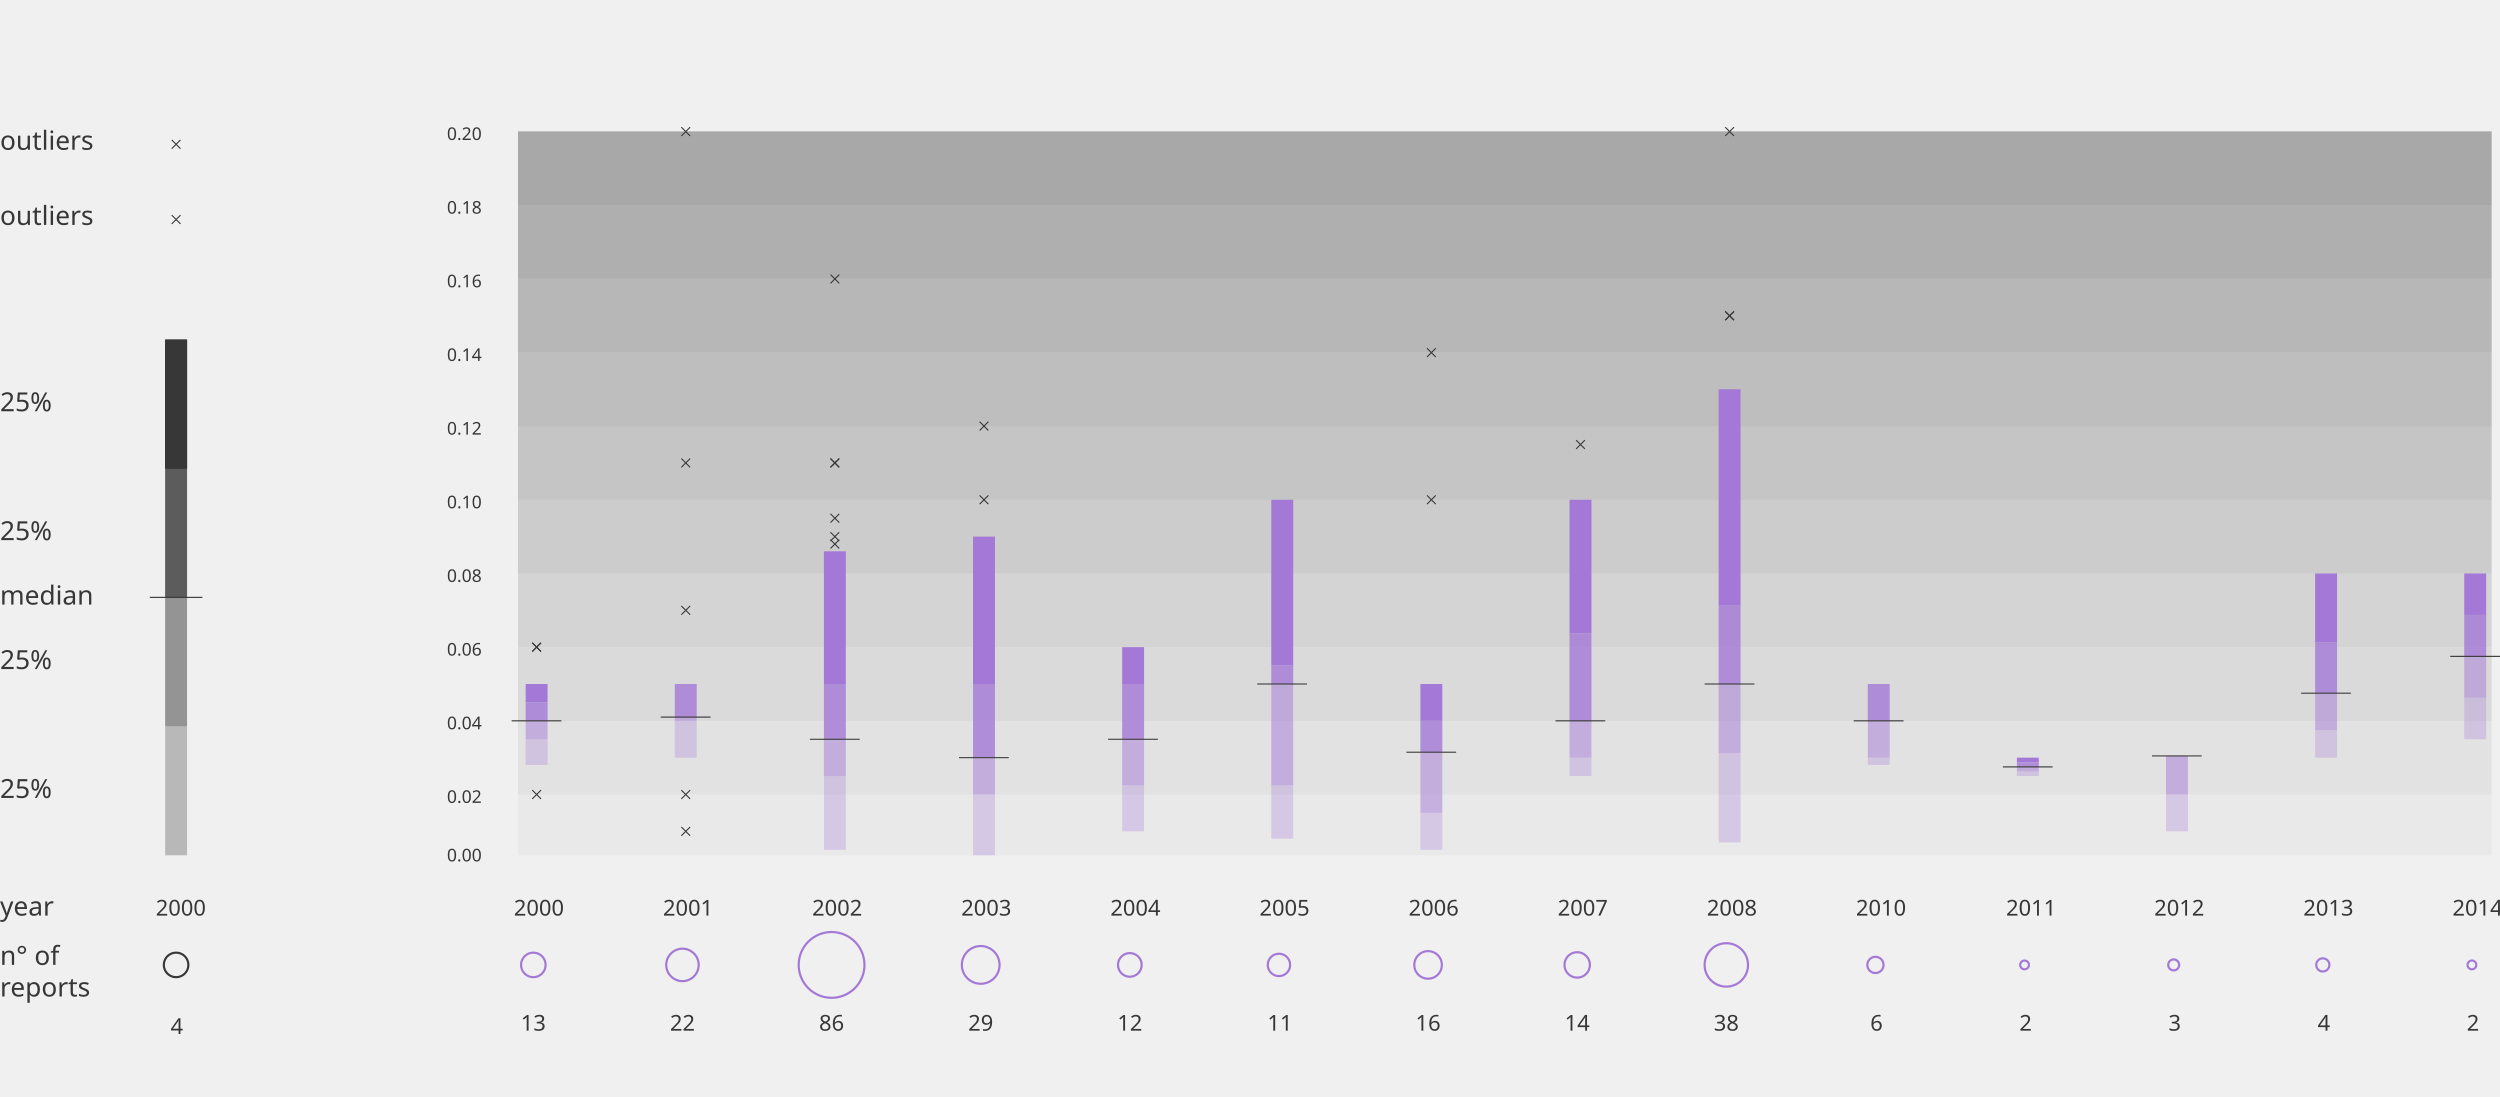
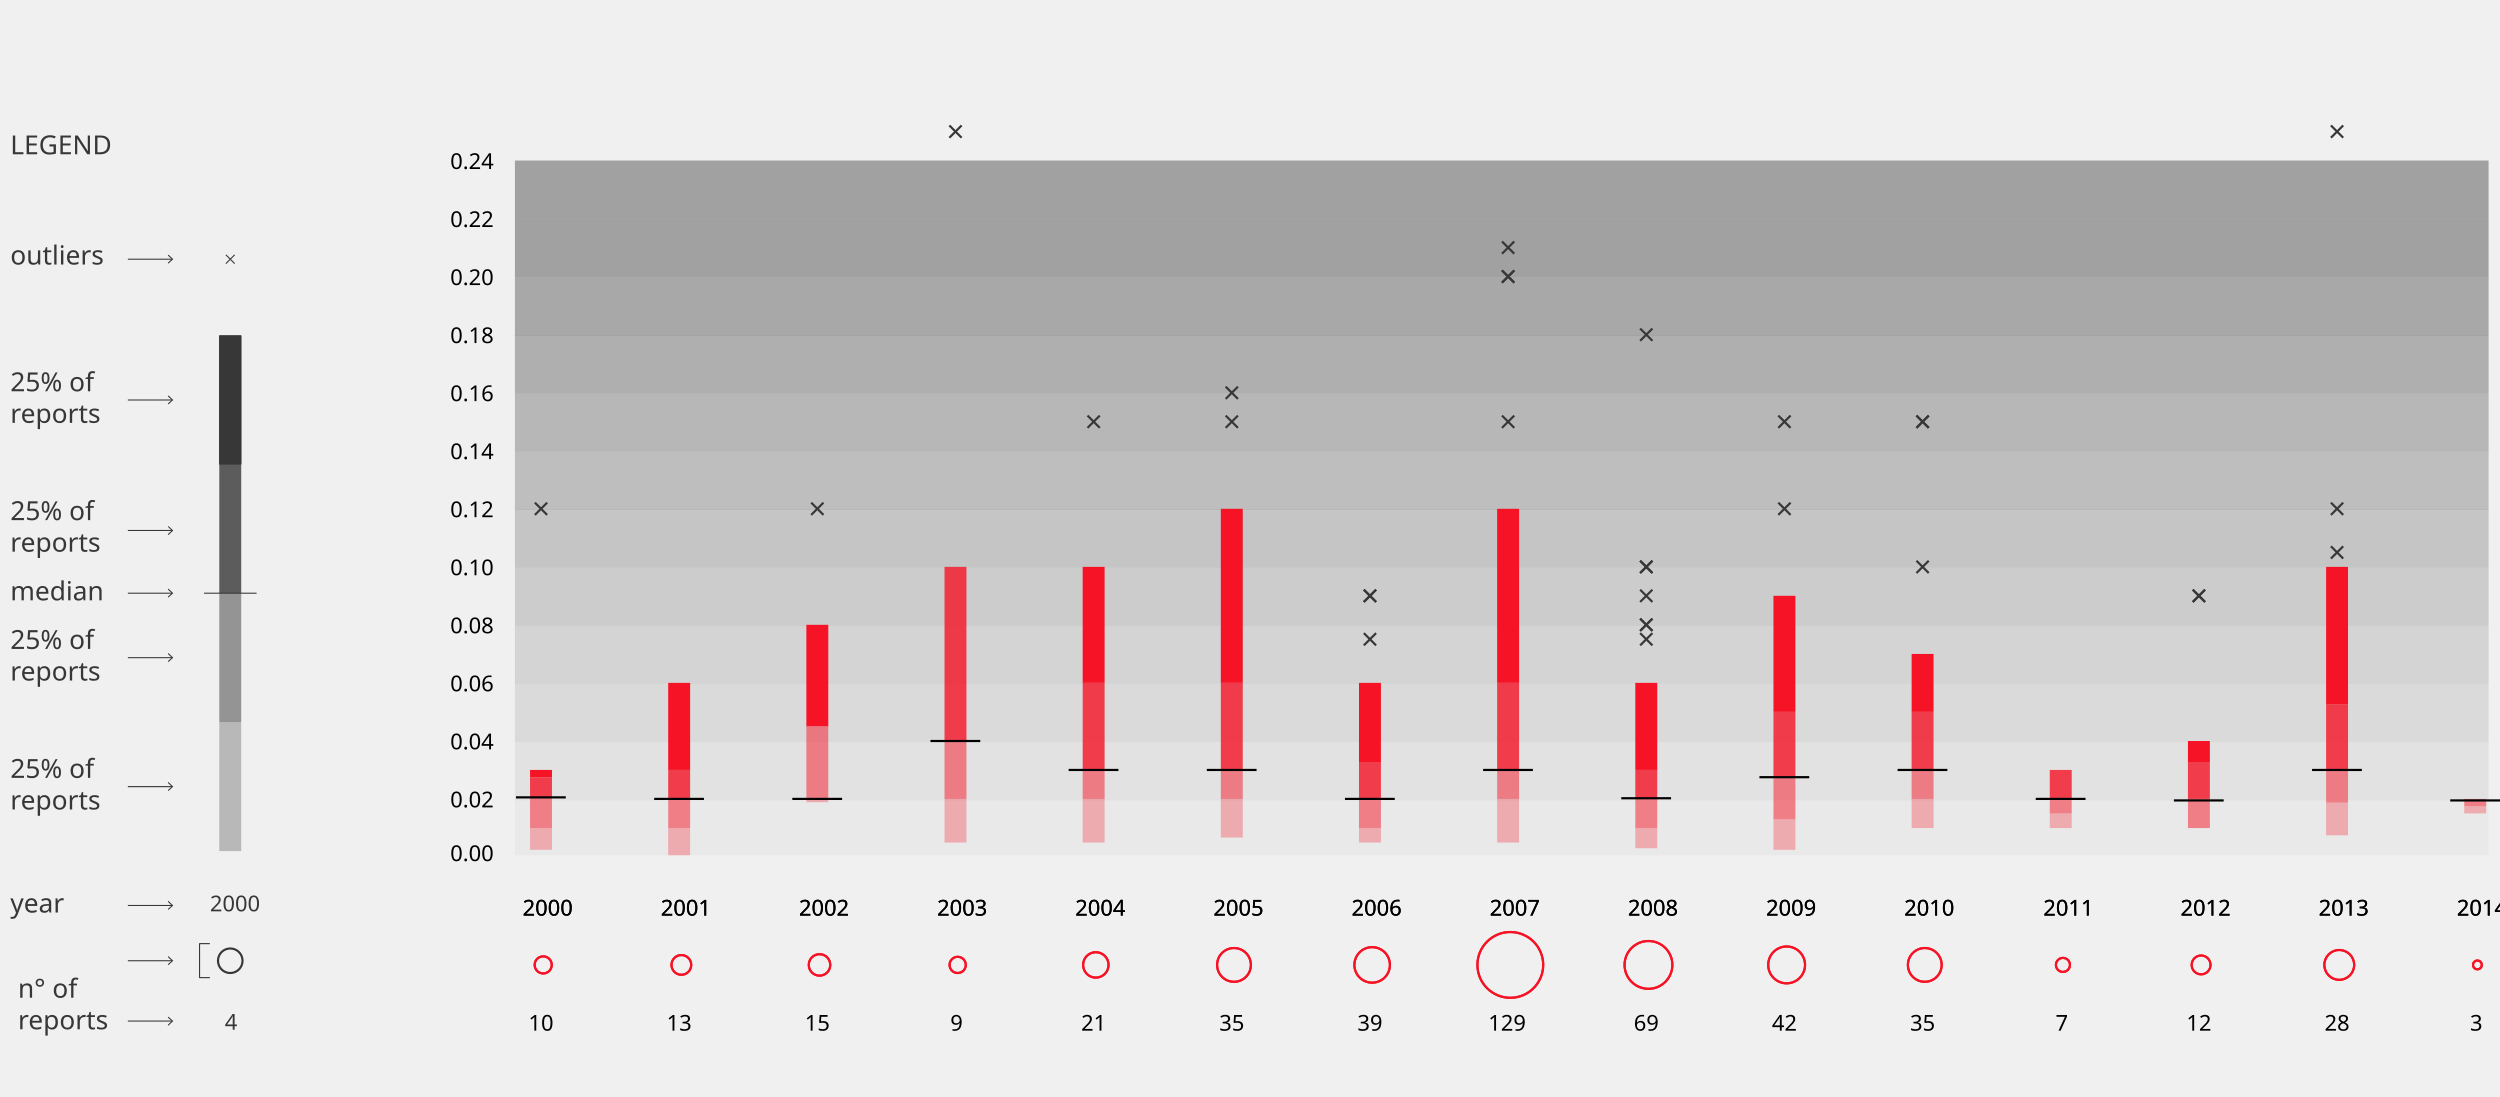
<svg xmlns="http://www.w3.org/2000/svg" version="1.1" x="0px" y="0px" viewBox="132 170.9 1140 500" style="enable-background:new 132 170.9 1140 500;" xml:space="preserve">
  <style type="text/css">
- 	.st0{fill:#373737;}
- 	.st1{font-family:'SourceSansPro-Regular';}
- 	.st2{font-size:8px;}
- 	.st3{opacity:3.000000e-02;}
- 	.st4{opacity:6.000000e-02;}
- 	.st5{opacity:9.000000e-02;}
- 	.st6{opacity:0.12;}
- 	.st7{opacity:0.15;}
- 	.st8{opacity:0.18;}
- 	.st9{opacity:0.21;}
- 	.st10{opacity:0.24;}
- 	.st11{opacity:0.27;}
- 	.st12{opacity:0.3;}
- 	.st13{fill:none;stroke:#373737;stroke-width:0.5;stroke-linejoin:round;}
- 	.st14{font-size:10px;}
- 	.st15{fill:none;stroke:#A478D6;stroke-miterlimit:10;}
- 	.st16{font-family:'SourceSansPro-Light';}
- 	.st17{fill:none;stroke:#A478D6;stroke-width:10;stroke-miterlimit:10;}
- 	.st18{opacity:0.8;fill:none;stroke:#A478D6;stroke-width:10;stroke-miterlimit:10;}
- 	.st19{opacity:0.5;fill:none;stroke:#A478D6;stroke-width:10;stroke-miterlimit:10;}
- 	.st20{opacity:0.3;fill:none;stroke:#A478D6;stroke-width:10;stroke-miterlimit:10;}
- 	.st21{font-size:12px;}
- 	.st22{fill:none;stroke:#373737;stroke-width:0.985;}
- 	.st23{fill:none;stroke:#373737;stroke-width:10;stroke-miterlimit:10;}
- 	.st24{opacity:0.8;fill:none;stroke:#373737;stroke-width:10;stroke-miterlimit:10;}
- 	.st25{opacity:0.5;fill:none;stroke:#373737;stroke-width:10;stroke-miterlimit:10;}
- 	.st26{opacity:0.3;fill:none;stroke:#373737;stroke-width:10;stroke-miterlimit:10;}
+ 	.st0{opacity:3.000000e-02;}
+ 	.st1{opacity:6.000000e-02;}
+ 	.st2{opacity:9.000000e-02;}
+ 	.st3{opacity:0.15;}
+ 	.st4{opacity:0.21;}
+ 	.st5{opacity:0.24;}
+ 	.st6{opacity:0.27;}
+ 	.st7{opacity:0.3;}
+ 	.st8{opacity:0.33;}
+ 	.st9{opacity:0.18;}
+ 	.st10{opacity:0.12;}
+ 	.st11{font-family:'SourceSansPro-Bold';}
+ 	.st12{font-size:10px;}
+ 	.st13{fill:none;stroke:#F51325;stroke-linejoin:round;}
+ 	.st14{font-family:'SourceSansPro-Light';}
+ 	.st15{fill:none;stroke:#373737;stroke-linejoin:round;}
+ 	.st16{fill:none;stroke:#F51325;stroke-width:10;stroke-linejoin:round;}
+ 	.st17{opacity:0.8;fill:none;stroke:#F51325;stroke-width:10;stroke-linejoin:round;}
+ 	.st18{opacity:0.5;fill:none;stroke:#F51325;stroke-width:10;stroke-linejoin:round;}
+ 	.st19{opacity:0.3;fill:none;stroke:#F51325;stroke-width:10;stroke-linejoin:round;}
+ 	.st20{fill:#FFFFFF;stroke:#000000;stroke-miterlimit:10;}
+ 	.st21{font-family:'SourceSansPro-Regular';}
+ 	.st22{fill:#373737;}
+ 	.st23{font-size:12px;}
+ 	.st24{enable-background:new    ;}
+ 	.st25{fill:none;stroke:#373737;stroke-width:0.985;}
+ 	.st26{fill:none;stroke:#373737;stroke-width:10;stroke-miterlimit:10;}
+ 	.st27{opacity:0.8;fill:none;stroke:#373737;stroke-width:10;stroke-miterlimit:10;enable-background:new    ;}
+ 	.st28{opacity:0.5;fill:none;stroke:#373737;stroke-width:10;stroke-miterlimit:10;enable-background:new    ;}
+ 	.st29{opacity:0.3;fill:none;stroke:#373737;stroke-width:10;stroke-miterlimit:10;enable-background:new    ;}
+ 	.st30{fill:none;stroke:#373737;stroke-width:0.5;stroke-linejoin:round;}
</style>
-   <g id="levels">
+   <g id="livelli">
+ </g>
+   <g id="cose_sotto">
</g>
  <g id="Layer_1">
</g>
-   <g id="sfondo">
- </g>
  <g id="outliers">
</g>
-   <g id="outliers_croci">
+   <g id="boxplot">
+ </g>
+   <g id="mediasn">
</g>
  <g id="numeri">
</g>
-   <g id="h_axis">
- </g>
-   <g id="BOXPLOT_STILATI">
- </g>
-   <g id="mediane">
-     <g>
-       <g transform="translate(0,0)">
-         <g transform="translate(0,332.2901)">
-           <text transform="matrix(1 0 0 1 335.804 204.73)" class="st0 st1 st2">0.02</text>
-         </g>
-         <g transform="translate(0,332.2901)">
-           <text transform="matrix(1 0 0 1 335.804 231.3967)" class="st0 st1 st2">0.00</text>
-         </g>
-         <g transform="translate(0,298.7023)">
-           <text transform="matrix(1 0 0 1 335.804 204.73)" class="st0 st1 st2">0.04</text>
-         </g>
-         <g transform="translate(0,265.1145)">
-           <text transform="matrix(1 0 0 1 335.804 204.73)" class="st0 st1 st2">0.06</text>
-         </g>
-         <g transform="translate(0,231.5267)">
-           <text transform="matrix(1 0 0 1 335.804 204.73)" class="st0 st1 st2">0.08</text>
-         </g>
-         <g transform="translate(0,197.9389)">
-           <text transform="matrix(1 0 0 1 335.804 204.73)" class="st0 st1 st2">0.10</text>
-         </g>
-         <g transform="translate(0,164.3511)">
-           <text transform="matrix(1 0 0 1 335.804 204.73)" class="st0 st1 st2">0.12</text>
-         </g>
-         <g transform="translate(0,130.7634)">
-           <text transform="matrix(1 0 0 1 335.804 204.73)" class="st0 st1 st2">0.14</text>
-         </g>
-         <g transform="translate(0,97.17557)">
-           <text transform="matrix(1 0 0 1 335.804 204.73)" class="st0 st1 st2">0.16</text>
-         </g>
-         <g transform="translate(0,63.58779)">
-           <text transform="matrix(1 0 0 1 335.804 204.73)" class="st0 st1 st2">0.18</text>
-         </g>
-         <g transform="translate(0,30)">
-           <text transform="matrix(1 0 0 1 335.804 204.73)" class="st0 st1 st2">0.20</text>
-         </g>
-       </g>
-       <rect x="368.2" y="533.2" class="st3" width="900" height="27.7" />
-       <rect x="368.2" y="499.6" class="st4" width="900" height="33.6" />
-       <rect x="368.2" y="466" class="st5" width="900" height="33.6" />
-       <rect x="368.2" y="432.4" class="st6" width="900" height="33.6" />
-       <rect x="368.2" y="398.8" class="st7" width="900" height="33.6" />
-       <rect x="368.2" y="365.2" class="st8" width="900" height="33.6" />
-       <rect x="368.2" y="331.6" class="st9" width="900" height="33.6" />
-       <rect x="368.2" y="298" class="st10" width="900" height="33.6" />
-       <polyline class="st11" points="368.2,264.4 1268.2,264.4 1268.2,298 368.2,298   " />
-       <rect x="368.2" y="230.8" class="st12" width="900" height="33.6" />
-       <g>
-         <g>
-           <line class="st13" x1="378.7" y1="535.2" x2="374.7" y2="531.2" />
-           <line class="st13" x1="378.7" y1="531.2" x2="374.7" y2="535.2" />
-         </g>
-       </g>
-       <g>
-         <g>
-           <line class="st13" x1="378.7" y1="468" x2="374.7" y2="464" />
-           <line class="st13" x1="378.7" y1="464" x2="374.7" y2="468" />
-         </g>
-       </g>
-       <g>
-         <g>
-           <line class="st13" x1="378.7" y1="468" x2="374.7" y2="464" />
-           <line class="st13" x1="378.7" y1="464" x2="374.7" y2="468" />
-         </g>
-       </g>
-       <g>
-         <g>
-           <line class="st13" x1="446.7" y1="552" x2="442.7" y2="548" />
-           <line class="st13" x1="446.7" y1="548" x2="442.7" y2="552" />
-         </g>
-       </g>
-       <g>
-         <g>
-           <line class="st13" x1="446.7" y1="535.2" x2="442.7" y2="531.2" />
-           <line class="st13" x1="446.7" y1="531.2" x2="442.7" y2="535.2" />
-         </g>
-       </g>
-       <g>
-         <g>
-           <line class="st13" x1="446.7" y1="451.2" x2="442.7" y2="447.2" />
-           <line class="st13" x1="446.7" y1="447.2" x2="442.7" y2="451.2" />
-         </g>
-       </g>
-       <g>
-         <g>
-           <line class="st13" x1="446.7" y1="384" x2="442.7" y2="380" />
-           <line class="st13" x1="446.7" y1="380" x2="442.7" y2="384" />
-         </g>
-       </g>
-       <g>
-         <g>
-           <line class="st13" x1="446.7" y1="232.9" x2="442.7" y2="228.9" />
-           <line class="st13" x1="446.7" y1="228.9" x2="442.7" y2="232.9" />
-         </g>
-       </g>
-       <g>
-         <g>
-           <line class="st13" x1="514.7" y1="421" x2="510.7" y2="417" />
-           <line class="st13" x1="514.7" y1="417" x2="510.7" y2="421" />
-         </g>
-       </g>
-       <g>
-         <g>
-           <line class="st13" x1="514.7" y1="417.6" x2="510.7" y2="413.6" />
-           <line class="st13" x1="514.7" y1="413.6" x2="510.7" y2="417.6" />
-         </g>
-       </g>
-       <g>
-         <g>
-           <line class="st13" x1="514.7" y1="409.2" x2="510.7" y2="405.2" />
-           <line class="st13" x1="514.7" y1="405.2" x2="510.7" y2="409.2" />
-         </g>
-       </g>
-       <g>
-         <g>
-           <line class="st13" x1="514.7" y1="384" x2="510.7" y2="380" />
-           <line class="st13" x1="514.7" y1="380" x2="510.7" y2="384" />
-         </g>
-       </g>
-       <g>
-         <g>
-           <line class="st13" x1="514.7" y1="384" x2="510.7" y2="380" />
-           <line class="st13" x1="514.7" y1="380" x2="510.7" y2="384" />
-         </g>
-       </g>
-       <g>
-         <g>
-           <line class="st13" x1="514.7" y1="300.1" x2="510.7" y2="296.1" />
-           <line class="st13" x1="514.7" y1="296.1" x2="510.7" y2="300.1" />
-         </g>
-       </g>
-       <g>
-         <g>
-           <line class="st13" x1="582.7" y1="400.8" x2="578.7" y2="396.8" />
-           <line class="st13" x1="582.7" y1="396.8" x2="578.7" y2="400.8" />
-         </g>
-       </g>
-       <g>
-         <g>
-           <line class="st13" x1="582.7" y1="367.2" x2="578.7" y2="363.2" />
-           <line class="st13" x1="582.7" y1="363.2" x2="578.7" y2="367.2" />
-         </g>
-       </g>
-       <g>
-         <g>
-           <line class="st13" x1="786.7" y1="400.8" x2="782.7" y2="396.8" />
-           <line class="st13" x1="786.7" y1="396.8" x2="782.7" y2="400.8" />
-         </g>
-       </g>
-       <g>
-         <g>
-           <line class="st13" x1="786.7" y1="333.7" x2="782.7" y2="329.7" />
-           <line class="st13" x1="786.7" y1="329.7" x2="782.7" y2="333.7" />
-         </g>
-       </g>
-       <g>
-         <g>
-           <line class="st13" x1="854.7" y1="375.6" x2="850.7" y2="371.6" />
-           <line class="st13" x1="854.7" y1="371.6" x2="850.7" y2="375.6" />
-         </g>
-       </g>
-       <g>
-         <g>
-           <line class="st13" x1="922.7" y1="316.9" x2="918.7" y2="312.9" />
-           <line class="st13" x1="922.7" y1="312.9" x2="918.7" y2="316.9" />
-         </g>
-       </g>
-       <g>
-         <g>
-           <line class="st13" x1="922.7" y1="316.9" x2="918.7" y2="312.9" />
-           <line class="st13" x1="922.7" y1="312.9" x2="918.7" y2="316.9" />
-         </g>
-       </g>
-       <g>
-         <g>
-           <line class="st13" x1="922.7" y1="232.9" x2="918.7" y2="228.9" />
-           <line class="st13" x1="922.7" y1="228.9" x2="918.7" y2="232.9" />
-         </g>
-       </g>
-       <text transform="matrix(1 0 0 1 369.4857 640.89)" class="st0 st1 st14">13</text>
-       <text transform="matrix(1 0 0 1 437.4857 640.89)" class="st0 st1 st14">22</text>
-       <text transform="matrix(1 0 0 1 505.4857 640.89)" class="st0 st1 st14">86</text>
-       <text transform="matrix(1 0 0 1 573.4857 640.89)" class="st0 st1 st14">29</text>
-       <text transform="matrix(1 0 0 1 641.4857 640.89)" class="st0 st1 st14">12</text>
-       <text transform="matrix(1 0 0 1 709.931 640.89)" class="st0 st1 st14">11</text>
-       <text transform="matrix(1 0 0 1 777.4857 640.89)" class="st0 st1 st14">16</text>
-       <text transform="matrix(1 0 0 1 845.4857 640.89)" class="st0 st1 st14">14</text>
-       <text transform="matrix(1 0 0 1 913.4857 640.89)" class="st0 st1 st14">38</text>
-       <text transform="matrix(1 0 0 1 984.8226 640.89)" class="st0 st1 st14">6</text>
-       <text transform="matrix(1 0 0 1 1052.823 640.89)" class="st0 st1 st14">2</text>
-       <text transform="matrix(1 0 0 1 1120.823 640.89)" class="st0 st1 st14">3</text>
-       <text transform="matrix(1 0 0 1 1188.823 640.89)" class="st0 st1 st14">4</text>
-       <text transform="matrix(1 0 0 1 1256.823 640.89)" class="st0 st1 st14">2</text>
-       <g transform="translate(0,410)">
-         <circle class="st15" cx="375.2" cy="200.9" r="5.6" />
-         <circle class="st15" cx="443.2" cy="200.9" r="7.4" />
-         <circle class="st15" cx="511.2" cy="200.9" r="15" />
-         <circle class="st15" cx="579.2" cy="200.9" r="8.6" />
-         <circle class="st15" cx="647.2" cy="200.9" r="5.4" />
-         <circle class="st15" cx="715.2" cy="200.9" r="5.1" />
-         <circle class="st15" cx="783.2" cy="200.9" r="6.3" />
-         <circle class="st15" cx="851.2" cy="200.9" r="5.8" />
-         <circle class="st15" cx="919.2" cy="200.9" r="9.9" />
-         <circle class="st15" cx="987.2" cy="200.9" r="3.7" />
-         <circle class="st15" cx="1055.2" cy="200.9" r="2" />
-         <circle class="st15" cx="1123.2" cy="200.9" r="2.5" />
-         <circle class="st15" cx="1191.2" cy="200.9" r="3" />
-         <circle class="st15" cx="1259.2" cy="200.9" r="2" />
-       </g>
-       <text transform="matrix(1 0 0 1 366.3119 588.41)" class="st0 st16 st14">2000</text>
-       <text transform="matrix(1 0 0 1 434.3119 588.41)" class="st0 st16 st14">2001</text>
-       <text transform="matrix(1 0 0 1 502.3118 588.41)" class="st0 st16 st14">2002</text>
-       <text transform="matrix(1 0 0 1 570.3119 588.41)" class="st0 st16 st14">2003</text>
-       <text transform="matrix(1 0 0 1 638.3119 588.41)" class="st0 st16 st14">2004</text>
-       <text transform="matrix(1 0 0 1 706.3118 588.41)" class="st0 st16 st14">2005</text>
-       <text transform="matrix(1 0 0 1 774.3118 588.41)" class="st0 st16 st14">2006</text>
-       <text transform="matrix(1 0 0 1 842.3118 588.41)" class="st0 st16 st14">2007</text>
-       <text transform="matrix(1 0 0 1 910.3118 588.41)" class="st0 st16 st14">2008</text>
-       <text transform="matrix(1 0 0 1 978.3119 588.41)" class="st0 st16 st14">2010</text>
-       <text transform="matrix(1 0 0 1 1046.757 588.41)" class="st0 st16 st14">2011</text>
-       <text transform="matrix(1 0 0 1 1114.312 588.41)" class="st0 st16 st14">2012</text>
-       <text transform="matrix(1 0 0 1 1182.312 588.41)" class="st0 st16 st14">2013</text>
-       <text transform="matrix(1 0 0 1 1250.312 588.41)" class="st0 st16 st14">2014</text>
-       <line class="st17" x1="1260.7" y1="451.3" x2="1260.7" y2="432.4" />
-       <line class="st18" x1="1260.7" y1="470.2" x2="1260.7" y2="451.3" />
-       <line class="st19" x1="1260.7" y1="489.1" x2="1260.7" y2="470.2" />
-       <line class="st20" x1="1260.7" y1="508" x2="1260.7" y2="489.1" />
-       <line class="st17" x1="1192.7" y1="463.9" x2="1192.7" y2="432.4" />
-       <line class="st18" x1="1192.7" y1="487" x2="1192.7" y2="463.9" />
-       <line class="st19" x1="1192.7" y1="503.8" x2="1192.7" y2="487" />
-       <line class="st20" x1="1192.7" y1="516.4" x2="1192.7" y2="503.8" />
-       <line class="st19" x1="1124.7" y1="533.2" x2="1124.7" y2="515.6" />
-       <line class="st20" x1="1124.7" y1="550" x2="1124.7" y2="533.2" />
-       <line class="st17" x1="1056.7" y1="518.5" x2="1056.7" y2="516.4" />
-       <line class="st18" x1="1056.7" y1="520.6" x2="1056.7" y2="518.5" />
-       <line class="st19" x1="1056.7" y1="522.7" x2="1056.7" y2="520.6" />
-       <line class="st20" x1="1056.7" y1="524.8" x2="1056.7" y2="522.7" />
-       <line class="st18" x1="988.7" y1="499.6" x2="988.7" y2="482.8" />
-       <line class="st19" x1="988.7" y1="516.4" x2="988.7" y2="499.6" />
-       <line class="st20" x1="988.7" y1="519.7" x2="988.7" y2="516.4" />
-       <line class="st17" x1="920.7" y1="447.1" x2="920.7" y2="348.4" />
-       <line class="st18" x1="920.7" y1="482.8" x2="920.7" y2="447.1" />
-       <line class="st19" x1="920.7" y1="514.3" x2="920.7" y2="482.8" />
-       <line class="st20" x1="920.7" y1="555" x2="920.7" y2="514.3" />
-       <line class="st17" x1="852.7" y1="459.7" x2="852.7" y2="398.8" />
-       <line class="st18" x1="852.7" y1="499.6" x2="852.7" y2="459.7" />
-       <line class="st19" x1="852.7" y1="516.4" x2="852.7" y2="499.6" />
-       <line class="st20" x1="852.7" y1="524.8" x2="852.7" y2="516.4" />
-       <line class="st17" x1="784.7" y1="499.6" x2="784.7" y2="482.8" />
-       <line class="st18" x1="784.7" y1="513.9" x2="784.7" y2="499.6" />
-       <line class="st19" x1="784.7" y1="541.6" x2="784.7" y2="513.9" />
-       <line class="st20" x1="784.7" y1="558.4" x2="784.7" y2="541.6" />
-       <line class="st17" x1="716.7" y1="474.4" x2="716.7" y2="398.8" />
-       <line class="st18" x1="716.7" y1="482.8" x2="716.7" y2="474.4" />
-       <line class="st19" x1="716.7" y1="529" x2="716.7" y2="482.8" />
-       <line class="st20" x1="716.7" y1="553.3" x2="716.7" y2="529" />
-       <line class="st17" x1="648.7" y1="482.8" x2="648.7" y2="466" />
-       <line class="st18" x1="648.7" y1="508" x2="648.7" y2="482.8" />
-       <line class="st19" x1="648.7" y1="529" x2="648.7" y2="508" />
-       <line class="st20" x1="648.7" y1="550" x2="648.7" y2="529" />
-       <line class="st17" x1="580.7" y1="482.8" x2="580.7" y2="415.6" />
-       <line class="st18" x1="580.7" y1="516.4" x2="580.7" y2="482.8" />
-       <line class="st19" x1="580.7" y1="533.2" x2="580.7" y2="516.4" />
-       <line class="st20" x1="580.7" y1="560.9" x2="580.7" y2="533.2" />
-       <line class="st17" x1="512.7" y1="482.8" x2="512.7" y2="422.3" />
-       <line class="st18" x1="512.7" y1="508" x2="512.7" y2="482.8" />
-       <line class="st19" x1="512.7" y1="524.8" x2="512.7" y2="508" />
-       <line class="st20" x1="512.7" y1="558.4" x2="512.7" y2="524.8" />
-       <line class="st18" x1="444.7" y1="497.9" x2="444.7" y2="482.8" />
-       <line class="st19" x1="444.7" y1="499.6" x2="444.7" y2="497.9" />
-       <line class="st20" x1="444.7" y1="516.4" x2="444.7" y2="499.6" />
-       <line class="st17" x1="376.7" y1="491.2" x2="376.7" y2="482.8" />
-       <line class="st18" x1="376.7" y1="499.6" x2="376.7" y2="491.2" />
-       <line class="st19" x1="376.7" y1="508" x2="376.7" y2="499.6" />
-       <line class="st20" x1="376.7" y1="519.7" x2="376.7" y2="508" />
-       <line class="st13" x1="365.3" y1="499.6" x2="388" y2="499.6" />
-       <line class="st13" x1="433.3" y1="497.9" x2="456" y2="497.9" />
-       <line class="st13" x1="501.3" y1="508" x2="524" y2="508" />
-       <line class="st13" x1="569.3" y1="516.4" x2="592" y2="516.4" />
-       <line class="st13" x1="637.3" y1="508" x2="660" y2="508" />
-       <line class="st13" x1="705.3" y1="482.8" x2="728" y2="482.8" />
-       <line class="st13" x1="773.3" y1="513.9" x2="796" y2="513.9" />
-       <line class="st13" x1="841.3" y1="499.6" x2="864" y2="499.6" />
-       <line class="st13" x1="909.3" y1="482.8" x2="932" y2="482.8" />
-       <line class="st13" x1="977.3" y1="499.6" x2="1000" y2="499.6" />
-       <line class="st13" x1="1045.3" y1="520.6" x2="1068" y2="520.6" />
-       <line class="st13" x1="1113.3" y1="515.6" x2="1136" y2="515.6" />
-       <line class="st13" x1="1181.3" y1="487" x2="1204" y2="487" />
-       <line class="st13" x1="1249.3" y1="470.2" x2="1272" y2="470.2" />
+   <g id="cose_di_lato">
+     <g transform="translate(0,0)">
+       <g transform="translate(0,43.23176)">
+ 		</g>
    </g>
    <g>
-       <text transform="matrix(1 0 0 1 132 273.4566)" class="st0 st16 st21">outliers</text>
-       <g>
-         <text transform="matrix(1 0 0 1 132.0002 475.9817)" class="st0 st16 st21">25%</text>
-       </g>
-       <g>
-         <text transform="matrix(1 0 0 1 131.9998 534.7593)" class="st0 st16 st21">25%</text>
-       </g>
-       <g>
-         <text transform="matrix(1 0 0 1 131.9998 588.4098)" class="st0 st16 st21">year</text>
-       </g>
-       <g>
-         <text transform="matrix(1 0 0 1 132.0003 358.4268)" class="st0 st16 st21">25%</text>
-       </g>
-       <g>
-         <text transform="matrix(1 0 0 1 132 417.2042)" class="st0 st16 st21">25%</text>
-       </g>
-       <text transform="matrix(1 0 0 1 132 239.1939)" class="st0 st16 st21">outliers</text>
-       <g>
-         <text transform="matrix(1 0 0 1 132.0002 446.5931)" class="st0 st16 st21">median</text>
-       </g>
-       <g>
-         <text transform="matrix(1 0 0 1 132.0001 610.89)">
-           <tspan x="0" y="0" class="st0 st16 st21">n° of</tspan>
-           <tspan x="0" y="14.4" class="st0 st16 st21">reports</tspan>
+       <rect x="366.8" y="535.7" class="st0" width="900" height="25.2" />
+       <rect x="366.8" y="509.3" class="st1" width="900" height="26.5" />
+       <rect x="366.8" y="482.8" class="st2" width="900" height="26.5" />
+       <rect x="366.8" y="429.8" class="st3" width="900" height="26.5" />
+       <rect x="366.8" y="376.9" class="st4" width="900" height="26.5" />
+       <polyline class="st5" points="366.8,350.4 1266.8,350.4 1266.8,376.9 366.8,376.9   " />
+       <rect x="366.8" y="323.8" class="st6" width="900" height="26.6" />
+       <rect x="366.8" y="297.3" class="st7" width="900" height="26.6" />
+       <rect x="366.8" y="270.7" class="st8" width="900" height="26.6" />
+       <rect x="366.8" y="244.1" class="st8" width="900" height="26.6" />
+       <rect x="366.8" y="403.3" class="st9" width="900" height="26.5" />
+       <rect x="366.8" y="456.3" class="st10" width="900" height="26.5" />
+       <text transform="matrix(1 0 0 1 372.9857 640.89)" class="st11 st12">10</text>
+       <text transform="matrix(1 0 0 1 435.9857 640.89)" class="st11 st12">13</text>
+       <text transform="matrix(1 0 0 1 498.9857 640.89)" class="st11 st12">15</text>
+       <text transform="matrix(1 0 0 1 565.3226 640.89)" class="st11 st12">9</text>
+       <text transform="matrix(1 0 0 1 624.9857 640.89)" class="st11 st12">21</text>
+       <text transform="matrix(1 0 0 1 687.9857 640.89)" class="st11 st12">35</text>
+       <text transform="matrix(1 0 0 1 750.9857 640.89)" class="st11 st12">39</text>
+       <text transform="matrix(1 0 0 1 810.6488 640.89)" class="st11 st12">129</text>
+       <text transform="matrix(1 0 0 1 876.9857 640.89)" class="st11 st12">69</text>
+       <text transform="matrix(1 0 0 1 939.9857 640.89)" class="st11 st12">42</text>
+       <text transform="matrix(1 0 0 1 1002.986 640.89)" class="st11 st12">35</text>
+       <text transform="matrix(1 0 0 1 1069.322 640.89)" class="st11 st12">7</text>
+       <text transform="matrix(1 0 0 1 1128.986 640.89)" class="st11 st12">12</text>
+       <text transform="matrix(1 0 0 1 1191.986 640.89)" class="st11 st12">28</text>
+       <text transform="matrix(1 0 0 1 1258.322 640.89)" class="st11 st12">3</text>
+       <circle class="st13" cx="379.7" cy="610.9" r="3.9" />
+       <circle class="st13" cx="442.7" cy="610.9" r="4.5" />
+       <circle class="st13" cx="505.7" cy="610.9" r="4.9" />
+       <circle class="st13" cx="568.7" cy="610.9" r="3.7" />
+       <circle class="st13" cx="631.7" cy="610.9" r="5.8" />
+       <circle class="st13" cx="694.7" cy="610.9" r="7.7" />
+       <circle class="st13" cx="757.7" cy="610.9" r="8.1" />
+       <circle class="st13" cx="820.7" cy="610.9" r="15" />
+       <circle class="st13" cx="883.7" cy="610.9" r="10.9" />
+       <circle class="st13" cx="946.7" cy="610.9" r="8.4" />
+       <circle class="st13" cx="1009.7" cy="610.9" r="7.7" />
+       <circle class="st13" cx="1072.7" cy="610.9" r="3.2" />
+       <circle class="st13" cx="1135.7" cy="610.9" r="4.3" />
+       <circle class="st13" cx="1198.7" cy="610.9" r="6.8" />
+       <circle class="st13" cx="1261.7" cy="610.9" r="2" />
+       <g transform="translate(9,0)">
+         <text transform="matrix(1 0 0 1 361.3119 588.41)" class="st14 st12">2000</text>
+       </g>
+       <g transform="translate(72,0)">
+         <text transform="matrix(1 0 0 1 361.3119 588.41)" class="st14 st12">2001</text>
+       </g>
+       <g transform="translate(135,0)">
+         <text transform="matrix(1 0 0 1 361.3118 588.41)" class="st14 st12">2002</text>
+       </g>
+       <g transform="translate(198,0)">
+         <text transform="matrix(1 0 0 1 361.3118 588.41)" class="st14 st12">2003</text>
+       </g>
+       <g transform="translate(261,0)">
+         <text transform="matrix(1 0 0 1 361.3118 588.41)" class="st14 st12">2004</text>
+       </g>
+       <g transform="translate(324,0)">
+         <text transform="matrix(1 0 0 1 361.3119 588.41)" class="st14 st12">2005</text>
+       </g>
+       <g transform="translate(387,0)">
+         <text transform="matrix(1 0 0 1 361.3119 588.41)" class="st14 st12">2006</text>
+       </g>
+       <g transform="translate(450,0)">
+         <text transform="matrix(1 0 0 1 361.3119 588.41)" class="st14 st12">2007</text>
+       </g>
+       <g transform="translate(513,0)">
+         <text transform="matrix(1 0 0 1 361.3119 588.41)" class="st14 st12">2008</text>
+       </g>
+       <g transform="translate(576,0)">
+         <text transform="matrix(1 0 0 1 361.3118 588.41)" class="st14 st12">2009</text>
+       </g>
+       <g transform="translate(639,0)">
+         <text transform="matrix(1 0 0 1 361.3118 588.41)" class="st14 st12">2010</text>
+       </g>
+       <g transform="translate(702,0)">
+         <text transform="matrix(1 0 0 1 361.7571 588.41)" class="st14 st12">2011</text>
+       </g>
+       <g transform="translate(765,0)">
+         <text transform="matrix(1 0 0 1 361.3118 588.41)" class="st14 st12">2012</text>
+       </g>
+       <g transform="translate(828,0)">
+         <text transform="matrix(1 0 0 1 361.3118 588.41)" class="st14 st12">2013</text>
+       </g>
+       <g transform="translate(891,0)">
+         <text transform="matrix(1 0 0 1 361.3118 588.41)" class="st14 st12">2014</text>
+       </g>
+       <circle class="st13" cx="379.7" cy="610.9" r="3.9" />
+       <circle class="st13" cx="442.7" cy="610.9" r="4.5" />
+       <circle class="st13" cx="505.7" cy="610.9" r="4.9" />
+       <circle class="st13" cx="568.7" cy="610.9" r="3.7" />
+       <circle class="st13" cx="631.7" cy="610.9" r="5.8" />
+       <circle class="st13" cx="694.7" cy="610.9" r="7.7" />
+       <circle class="st13" cx="757.7" cy="610.9" r="8.1" />
+       <circle class="st13" cx="820.7" cy="610.9" r="15" />
+       <circle class="st13" cx="883.7" cy="610.9" r="10.9" />
+       <circle class="st13" cx="946.7" cy="610.9" r="8.4" />
+       <circle class="st13" cx="1009.7" cy="610.9" r="7.7" />
+       <circle class="st13" cx="1072.7" cy="610.9" r="3.2" />
+       <circle class="st13" cx="1135.7" cy="610.9" r="4.3" />
+       <circle class="st13" cx="1198.7" cy="610.9" r="6.8" />
+       <circle class="st13" cx="1261.7" cy="610.9" r="2" />
+       <g transform="translate(9,0)">
+         <text transform="matrix(1 0 0 1 361.3119 588.41)" class="st14 st12">2000</text>
+       </g>
+       <g transform="translate(72,0)">
+         <text transform="matrix(1 0 0 1 361.3119 588.41)" class="st14 st12">2001</text>
+       </g>
+       <g transform="translate(135,0)">
+         <text transform="matrix(1 0 0 1 361.3118 588.41)" class="st14 st12">2002</text>
+       </g>
+       <g transform="translate(198,0)">
+         <text transform="matrix(1 0 0 1 361.3118 588.41)" class="st14 st12">2003</text>
+       </g>
+       <g transform="translate(261,0)">
+         <text transform="matrix(1 0 0 1 361.3118 588.41)" class="st14 st12">2004</text>
+       </g>
+       <g transform="translate(324,0)">
+         <text transform="matrix(1 0 0 1 361.3119 588.41)" class="st14 st12">2005</text>
+       </g>
+       <g transform="translate(387,0)">
+         <text transform="matrix(1 0 0 1 361.3119 588.41)" class="st14 st12">2006</text>
+       </g>
+       <g transform="translate(450,0)">
+         <text transform="matrix(1 0 0 1 361.3119 588.41)" class="st14 st12">2007</text>
+       </g>
+       <g transform="translate(513,0)">
+         <text transform="matrix(1 0 0 1 361.3119 588.41)" class="st14 st12">2008</text>
+       </g>
+       <g transform="translate(576,0)">
+         <text transform="matrix(1 0 0 1 361.3118 588.41)" class="st14 st12">2009</text>
+       </g>
+       <g transform="translate(639,0)">
+         <text transform="matrix(1 0 0 1 361.3118 588.41)" class="st14 st12">2010</text>
+       </g>
+       <g transform="translate(702,0)">
+         <text transform="matrix(1 0 0 1 361.7571 588.41)" class="st14 st12">2011</text>
+       </g>
+       <g transform="translate(765,0)">
+         <text transform="matrix(1 0 0 1 361.3118 588.41)" class="st14 st12">2012</text>
+       </g>
+       <g transform="translate(828,0)">
+         <text transform="matrix(1 0 0 1 361.3118 588.41)" class="st14 st12">2013</text>
+       </g>
+       <g transform="translate(891,0)">
+         <text transform="matrix(1 0 0 1 361.3118 588.41)" class="st14 st12">2014</text>
+       </g>
+       <g>
+         <g>
+           <g>
+             <g>
+               <g>
+                 <line class="st15" x1="381.5" y1="405.7" x2="375.9" y2="400.1" />
+                 <line class="st15" x1="381.5" y1="400.1" x2="375.9" y2="405.7" />
+               </g>
+             </g>
+           </g>
+         </g>
+       </g>
+       <g>
+         <g>
+           <g>
+             <g>
+               <g>
+                 <line class="st15" x1="507.5" y1="405.7" x2="501.9" y2="400.1" />
+                 <line class="st15" x1="507.5" y1="400.1" x2="501.9" y2="405.7" />
+               </g>
+             </g>
+           </g>
+         </g>
+       </g>
+       <g>
+         <g>
+           <g>
+             <g>
+               <g>
+                 <line class="st15" x1="570.5" y1="233.7" x2="564.9" y2="228.1" />
+                 <line class="st15" x1="570.5" y1="228.1" x2="564.9" y2="233.7" />
+               </g>
+             </g>
+           </g>
+         </g>
+       </g>
+       <g>
+         <g>
+           <g>
+             <g>
+               <g>
+                 <line class="st15" x1="633.5" y1="366" x2="627.9" y2="360.4" />
+                 <line class="st15" x1="633.5" y1="360.4" x2="627.9" y2="366" />
+               </g>
+             </g>
+           </g>
+         </g>
+       </g>
+       <g>
+         <g>
+           <g>
+             <g>
+               <g>
+                 <line class="st15" x1="696.5" y1="366" x2="690.9" y2="360.4" />
+                 <line class="st15" x1="696.5" y1="360.4" x2="690.9" y2="366" />
+               </g>
+             </g>
+           </g>
+         </g>
+       </g>
+       <g>
+         <g>
+           <g>
+             <g>
+               <g>
+                 <line class="st15" x1="696.5" y1="352.8" x2="690.9" y2="347.2" />
+                 <line class="st15" x1="696.5" y1="347.2" x2="690.9" y2="352.8" />
+               </g>
+             </g>
+           </g>
+         </g>
+       </g>
+       <g>
+         <g>
+           <g>
+             <g>
+               <g>
+                 <line class="st15" x1="759.5" y1="465.2" x2="753.9" y2="459.6" />
+                 <line class="st15" x1="759.5" y1="459.6" x2="753.9" y2="465.2" />
+               </g>
+             </g>
+           </g>
+         </g>
+       </g>
+       <g>
+         <g>
+           <g>
+             <g>
+               <g>
+                 <line class="st15" x1="759.5" y1="445.4" x2="753.9" y2="439.8" />
+                 <line class="st15" x1="759.5" y1="439.8" x2="753.9" y2="445.4" />
+               </g>
+             </g>
+           </g>
+         </g>
+       </g>
+       <g>
+         <g>
+           <g>
+             <g>
+               <g>
+                 <line class="st15" x1="759.5" y1="445.4" x2="753.9" y2="439.8" />
+                 <line class="st15" x1="759.5" y1="439.8" x2="753.9" y2="445.4" />
+               </g>
+             </g>
+           </g>
+         </g>
+       </g>
+       <g>
+         <g>
+           <g>
+             <g>
+               <g>
+                 <line class="st15" x1="822.5" y1="366" x2="816.9" y2="360.4" />
+                 <line class="st15" x1="822.5" y1="360.4" x2="816.9" y2="366" />
+               </g>
+             </g>
+           </g>
+         </g>
+       </g>
+       <g>
+         <g>
+           <g>
+             <g>
+               <g>
+                 <line class="st15" x1="822.5" y1="299.8" x2="816.9" y2="294.2" />
+                 <line class="st15" x1="822.5" y1="294.2" x2="816.9" y2="299.8" />
+               </g>
+             </g>
+           </g>
+         </g>
+       </g>
+       <g>
+         <g>
+           <g>
+             <g>
+               <g>
+                 <line class="st15" x1="822.5" y1="299.8" x2="816.9" y2="294.2" />
+                 <line class="st15" x1="822.5" y1="294.2" x2="816.9" y2="299.8" />
+               </g>
+             </g>
+           </g>
+         </g>
+       </g>
+       <g>
+         <g>
+           <g>
+             <g>
+               <g>
+                 <line class="st15" x1="822.5" y1="286.6" x2="816.9" y2="281" />
+                 <line class="st15" x1="822.5" y1="281" x2="816.9" y2="286.6" />
+               </g>
+             </g>
+           </g>
+         </g>
+       </g>
+       <g>
+         <g>
+           <g>
+             <g>
+               <g>
+                 <line class="st15" x1="885.5" y1="465.2" x2="879.9" y2="459.6" />
+                 <line class="st15" x1="885.5" y1="459.6" x2="879.9" y2="465.2" />
+               </g>
+             </g>
+           </g>
+         </g>
+       </g>
+       <g>
+         <g>
+           <g>
+             <g>
+               <g>
+                 <line class="st15" x1="885.5" y1="458.6" x2="879.9" y2="453" />
+                 <line class="st15" x1="885.5" y1="453" x2="879.9" y2="458.6" />
+               </g>
+             </g>
+           </g>
+         </g>
+       </g>
+       <g>
+         <g>
+           <g>
+             <g>
+               <g>
+                 <line class="st15" x1="885.5" y1="458.6" x2="879.9" y2="453" />
+                 <line class="st15" x1="885.5" y1="453" x2="879.9" y2="458.6" />
+               </g>
+             </g>
+           </g>
+         </g>
+       </g>
+       <g>
+         <g>
+           <g>
+             <g>
+               <g>
+                 <line class="st15" x1="885.5" y1="445.4" x2="879.9" y2="439.8" />
+                 <line class="st15" x1="885.5" y1="439.8" x2="879.9" y2="445.4" />
+               </g>
+             </g>
+           </g>
+         </g>
+       </g>
+       <g>
+         <g>
+           <g>
+             <g>
+               <g>
+                 <line class="st15" x1="885.5" y1="432.2" x2="879.9" y2="426.6" />
+                 <line class="st15" x1="885.5" y1="426.6" x2="879.9" y2="432.2" />
+               </g>
+             </g>
+           </g>
+         </g>
+       </g>
+       <g>
+         <g>
+           <g>
+             <g>
+               <g>
+                 <line class="st15" x1="885.5" y1="432.2" x2="879.9" y2="426.6" />
+                 <line class="st15" x1="885.5" y1="426.6" x2="879.9" y2="432.2" />
+               </g>
+             </g>
+           </g>
+         </g>
+       </g>
+       <g>
+         <g>
+           <g>
+             <g>
+               <g>
+                 <line class="st15" x1="885.5" y1="326.3" x2="879.9" y2="320.7" />
+                 <line class="st15" x1="885.5" y1="320.7" x2="879.9" y2="326.3" />
+               </g>
+             </g>
+           </g>
+         </g>
+       </g>
+       <g>
+         <g>
+           <g>
+             <g>
+               <g>
+                 <line class="st15" x1="948.5" y1="405.7" x2="942.9" y2="400.1" />
+                 <line class="st15" x1="948.5" y1="400.1" x2="942.9" y2="405.7" />
+               </g>
+             </g>
+           </g>
+         </g>
+       </g>
+       <g>
+         <g>
+           <g>
+             <g>
+               <g>
+                 <line class="st15" x1="948.5" y1="366" x2="942.9" y2="360.4" />
+                 <line class="st15" x1="948.5" y1="360.4" x2="942.9" y2="366" />
+               </g>
+             </g>
+           </g>
+         </g>
+       </g>
+       <g>
+         <g>
+           <g>
+             <g>
+               <g>
+                 <line class="st15" x1="1011.5" y1="432.2" x2="1005.9" y2="426.6" />
+                 <line class="st15" x1="1011.5" y1="426.6" x2="1005.9" y2="432.2" />
+               </g>
+             </g>
+           </g>
+         </g>
+       </g>
+       <g>
+         <g>
+           <g>
+             <g>
+               <g>
+                 <line class="st15" x1="1011.5" y1="366" x2="1005.9" y2="360.4" />
+                 <line class="st15" x1="1011.5" y1="360.4" x2="1005.9" y2="366" />
+               </g>
+             </g>
+           </g>
+         </g>
+       </g>
+       <g>
+         <g>
+           <g>
+             <g>
+               <g>
+                 <line class="st15" x1="1011.5" y1="366" x2="1005.9" y2="360.4" />
+                 <line class="st15" x1="1011.5" y1="360.4" x2="1005.9" y2="366" />
+               </g>
+             </g>
+           </g>
+         </g>
+       </g>
+       <g>
+         <g>
+           <g>
+             <g>
+               <g>
+                 <line class="st15" x1="1137.5" y1="445.4" x2="1131.9" y2="439.8" />
+                 <line class="st15" x1="1137.5" y1="439.8" x2="1131.9" y2="445.4" />
+               </g>
+             </g>
+           </g>
+         </g>
+       </g>
+       <g>
+         <g>
+           <g>
+             <g>
+               <g>
+                 <line class="st15" x1="1137.5" y1="445.4" x2="1131.9" y2="439.8" />
+                 <line class="st15" x1="1137.5" y1="439.8" x2="1131.9" y2="445.4" />
+               </g>
+             </g>
+           </g>
+         </g>
+       </g>
+       <g>
+         <g>
+           <g>
+             <g>
+               <g>
+                 <line class="st15" x1="1200.5" y1="425.6" x2="1194.9" y2="420" />
+                 <line class="st15" x1="1200.5" y1="420" x2="1194.9" y2="425.6" />
+               </g>
+             </g>
+           </g>
+         </g>
+       </g>
+       <g>
+         <g>
+           <g>
+             <g>
+               <g>
+                 <line class="st15" x1="1200.5" y1="405.7" x2="1194.9" y2="400.1" />
+                 <line class="st15" x1="1200.5" y1="400.1" x2="1194.9" y2="405.7" />
+               </g>
+             </g>
+           </g>
+         </g>
+       </g>
+       <g>
+         <g>
+           <g>
+             <g>
+               <g>
+                 <line class="st15" x1="1200.5" y1="233.7" x2="1194.9" y2="228.1" />
+                 <line class="st15" x1="1200.5" y1="228.1" x2="1194.9" y2="233.7" />
+               </g>
+             </g>
+           </g>
+         </g>
+       </g>
+       <line class="st16" x1="378.7" y1="525.3" x2="378.7" y2="522" />
+       <line class="st17" x1="378.7" y1="534.5" x2="378.7" y2="525.3" />
+       <line class="st18" x1="378.7" y1="548.5" x2="378.7" y2="534.5" />
+       <line class="st19" x1="378.7" y1="558.4" x2="378.7" y2="548.5" />
+       <line class="st16" x1="441.7" y1="522" x2="441.7" y2="482.3" />
+       <line class="st17" x1="441.7" y1="535.2" x2="441.7" y2="522" />
+       <line class="st18" x1="441.7" y1="548.5" x2="441.7" y2="535.2" />
+       <line class="st19" x1="441.7" y1="560.9" x2="441.7" y2="548.5" />
+       <line class="st16" x1="504.7" y1="502.1" x2="504.7" y2="455.8" />
+       <line class="st18" x1="504.7" y1="535.2" x2="504.7" y2="502.1" />
+       <line class="st19" x1="504.7" y1="536.7" x2="504.7" y2="535.2" />
+       <line class="st17" x1="567.7" y1="508.8" x2="567.7" y2="429.4" />
+       <line class="st18" x1="567.7" y1="535.2" x2="567.7" y2="508.8" />
+       <line class="st19" x1="567.7" y1="555.1" x2="567.7" y2="535.2" />
+       <line class="st16" x1="630.7" y1="482.3" x2="630.7" y2="429.4" />
+       <line class="st17" x1="630.7" y1="522" x2="630.7" y2="482.3" />
+       <line class="st18" x1="630.7" y1="535.2" x2="630.7" y2="522" />
+       <line class="st19" x1="630.7" y1="555.1" x2="630.7" y2="535.2" />
+       <line class="st16" x1="693.7" y1="482.3" x2="693.7" y2="402.9" />
+       <line class="st17" x1="693.7" y1="522" x2="693.7" y2="482.3" />
+       <line class="st18" x1="693.7" y1="535.2" x2="693.7" y2="522" />
+       <line class="st19" x1="693.7" y1="552.8" x2="693.7" y2="535.2" />
+       <line class="st16" x1="756.7" y1="518.7" x2="756.7" y2="482.3" />
+       <line class="st17" x1="756.7" y1="535.2" x2="756.7" y2="518.7" />
+       <line class="st18" x1="756.7" y1="548.5" x2="756.7" y2="535.2" />
+       <line class="st19" x1="756.7" y1="555.1" x2="756.7" y2="548.5" />
+       <line class="st16" x1="819.7" y1="482.3" x2="819.7" y2="402.9" />
+       <line class="st17" x1="819.7" y1="522" x2="819.7" y2="482.3" />
+       <line class="st18" x1="819.7" y1="535.2" x2="819.7" y2="522" />
+       <line class="st19" x1="819.7" y1="555.1" x2="819.7" y2="535.2" />
+       <line class="st16" x1="882.7" y1="522" x2="882.7" y2="482.3" />
+       <line class="st17" x1="882.7" y1="535.2" x2="882.7" y2="522" />
+       <line class="st18" x1="882.7" y1="548.5" x2="882.7" y2="535.2" />
+       <line class="st19" x1="882.7" y1="557.7" x2="882.7" y2="548.5" />
+       <line class="st16" x1="945.7" y1="495.5" x2="945.7" y2="442.6" />
+       <line class="st17" x1="945.7" y1="525.3" x2="945.7" y2="495.5" />
+       <line class="st18" x1="945.7" y1="544.5" x2="945.7" y2="525.3" />
+       <line class="st19" x1="945.7" y1="558.4" x2="945.7" y2="544.5" />
+       <line class="st16" x1="1008.7" y1="495.5" x2="1008.7" y2="469.1" />
+       <line class="st17" x1="1008.7" y1="522" x2="1008.7" y2="495.5" />
+       <line class="st18" x1="1008.7" y1="535.2" x2="1008.7" y2="522" />
+       <line class="st19" x1="1008.7" y1="548.5" x2="1008.7" y2="535.2" />
+       <line class="st17" x1="1071.7" y1="535.2" x2="1071.7" y2="522" />
+       <line class="st18" x1="1071.7" y1="541.8" x2="1071.7" y2="535.2" />
+       <line class="st19" x1="1071.7" y1="548.5" x2="1071.7" y2="541.8" />
+       <line class="st16" x1="1134.7" y1="518.7" x2="1134.7" y2="508.8" />
+       <line class="st17" x1="1134.7" y1="535.2" x2="1134.7" y2="518.7" />
+       <line class="st18" x1="1134.7" y1="548.5" x2="1134.7" y2="535.2" />
+       <line class="st16" x1="1197.7" y1="492.2" x2="1197.7" y2="429.4" />
+       <line class="st17" x1="1197.7" y1="522" x2="1197.7" y2="492.2" />
+       <line class="st18" x1="1197.7" y1="536.9" x2="1197.7" y2="522" />
+       <line class="st19" x1="1197.7" y1="551.8" x2="1197.7" y2="536.9" />
+       <line class="st18" x1="1260.7" y1="538.5" x2="1260.7" y2="535.2" />
+       <line class="st19" x1="1260.7" y1="541.8" x2="1260.7" y2="538.5" />
+       <line class="st20" x1="367.3" y1="534.5" x2="390" y2="534.5" />
+       <line class="st20" x1="430.3" y1="535.2" x2="453" y2="535.2" />
+       <line class="st20" x1="493.3" y1="535.2" x2="516" y2="535.2" />
+       <line class="st20" x1="556.3" y1="508.8" x2="579" y2="508.8" />
+       <line class="st20" x1="619.3" y1="522" x2="642" y2="522" />
+       <line class="st20" x1="682.3" y1="522" x2="705" y2="522" />
+       <line class="st20" x1="745.3" y1="535.2" x2="768" y2="535.2" />
+       <line class="st20" x1="808.3" y1="522" x2="831" y2="522" />
+       <line class="st20" x1="871.3" y1="534.9" x2="894" y2="534.9" />
+       <line class="st20" x1="934.3" y1="525.3" x2="957" y2="525.3" />
+       <line class="st20" x1="997.3" y1="522" x2="1020" y2="522" />
+       <line class="st20" x1="1060.3" y1="535.2" x2="1083" y2="535.2" />
+       <line class="st20" x1="1123.3" y1="535.9" x2="1146" y2="535.9" />
+       <line class="st20" x1="1186.3" y1="522" x2="1209" y2="522" />
+       <line class="st20" x1="1249.3" y1="535.9" x2="1272" y2="535.9" />
+       <text transform="matrix(1 0 0 1 337.304 539.0604)" class="st21 st12">0.02</text>
+       <text transform="matrix(1 0 0 1 337.304 563.5604)" class="st21 st12">0.00</text>
+       <text transform="matrix(1 0 0 1 337.304 512.5969)" class="st21 st12">0.04</text>
+       <text transform="matrix(1 0 0 1 337.304 486.1334)" class="st21 st12">0.06</text>
+       <text transform="matrix(1 0 0 1 337.304 459.6699)" class="st21 st12">0.08</text>
+       <text transform="matrix(1 0 0 1 337.304 433.2064)" class="st21 st12">0.10</text>
+       <text transform="matrix(1 0 0 1 337.304 406.7429)" class="st21 st12">0.12</text>
+       <text transform="matrix(1 0 0 1 337.304 380.2794)" class="st21 st12">0.14</text>
+       <text transform="matrix(1 0 0 1 337.304 353.8158)" class="st21 st12">0.16</text>
+       <text transform="matrix(1 0 0 1 337.304 327.3523)" class="st21 st12">0.18</text>
+       <text transform="matrix(1 0 0 1 337.304 300.8888)" class="st21 st12">0.20</text>
+       <text transform="matrix(1 0 0 1 337.304 274.4253)" class="st21 st12">0.22</text>
+       <text transform="matrix(1 0 0 1 337.304 247.9618)" class="st21 st12">0.24</text>
+     </g>
+     <g>
+       <text transform="matrix(1 0 0 1 136.7 291.5166)" class="st22 st14 st23">outliers</text>
+       <text transform="matrix(1 0 0 1 136.7 466.818)" class="st24">
+         <tspan x="0" y="0" class="st22 st14 st23">25% of</tspan>
+         <tspan x="0" y="14.4" class="st22 st14 st23">reports</tspan>
+       </text>
+       <text transform="matrix(1 0 0 1 136.6998 525.6174)" class="st24">
+         <tspan x="0" y="0" class="st22 st14 st23">25% of</tspan>
+         <tspan x="0" y="14.4" class="st22 st14 st23">reports</tspan>
+       </text>
+       <text transform="matrix(1 0 0 1 136.6998 587.0127)" class="st22 st14 st23">year</text>
+       <text transform="matrix(1 0 0 1 136.6997 349.3174)" class="st24">
+         <tspan x="0" y="0" class="st22 st14 st23">25% of</tspan>
+         <tspan x="0" y="14.4" class="st22 st14 st23">reports</tspan>
+       </text>
+       <text transform="matrix(1 0 0 1 136.6995 408.0677)" class="st24">
+         <tspan x="0" y="0" class="st22 st14 st23">25% of</tspan>
+         <tspan x="0" y="14.4" class="st22 st14 st23">reports</tspan>
+       </text>
+       <text transform="matrix(1 0 0 1 136.7 241.2538)" class="st22 st11 st23">LEGEND</text>
+       <text transform="matrix(1 0 0 1 136.6997 444.6531)" class="st22 st14 st23">median</text>
+       <g>
+         <text transform="matrix(1 0 0 1 140.1996 625.8562)" class="st24">
+           <tspan x="0" y="0" class="st22 st14 st23">n° of</tspan>
+           <tspan x="0" y="14.4" class="st22 st14 st23">reports</tspan>
        </text>
      </g>
-       <circle class="st22" cx="212.3" cy="610.9" r="5.6" />
-       <text transform="matrix(1 0 0 1 203.0201 588.41)" class="st0 st16 st14">2000</text>
-       <line class="st23" x1="212.3" y1="384.6" x2="212.3" y2="325.8" />
-       <line class="st23" x1="212.3" y1="384.6" x2="212.3" y2="325.8" />
-       <line class="st24" x1="212.3" y1="443.3" x2="212.3" y2="384.6" />
-       <line class="st23" x1="212.3" y1="384.6" x2="212.3" y2="325.8" />
-       <line class="st25" x1="212.3" y1="502.1" x2="212.3" y2="443.3" />
-       <line class="st26" x1="212.3" y1="560.9" x2="212.3" y2="502.1" />
-       <line class="st13" x1="200.3" y1="443.3" x2="224.3" y2="443.3" />
-       <text transform="matrix(1 0 0 1 209.7961 642.4108)" class="st0 st1 st14">4</text>
-       <g>
-         <g>
-           <line class="st13" x1="214.3" y1="238.7" x2="210.3" y2="234.7" />
-           <line class="st13" x1="214.3" y1="234.7" x2="210.3" y2="238.7" />
-         </g>
-       </g>
-       <g>
-         <g>
-           <line class="st13" x1="214.3" y1="273" x2="210.3" y2="269" />
-           <line class="st13" x1="214.3" y1="269" x2="210.3" y2="273" />
-         </g>
-       </g>
+       <circle class="st25" cx="237" cy="609" r="5.6" />
+       <text transform="matrix(1 0 0 1 227.7201 586.4699)" class="st22 st14 st12">2000</text>
+       <line class="st26" x1="237" y1="382.7" x2="237" y2="323.9" />
+       <line class="st26" x1="237" y1="382.7" x2="237" y2="323.9" />
+       <line class="st27" x1="237" y1="441.4" x2="237" y2="382.7" />
+       <line class="st26" x1="237" y1="382.7" x2="237" y2="323.9" />
+       <line class="st28" x1="237" y1="500.2" x2="237" y2="441.4" />
+       <line class="st29" x1="237" y1="559" x2="237" y2="500.2" />
+       <line class="st30" x1="225" y1="441.4" x2="249" y2="441.4" />
+       <text transform="matrix(1 0 0 1 234.4961 640.4708)" class="st22 st11 st12">4</text>
+       <line class="st30" x1="239" y1="291.1" x2="235" y2="287.1" />
+       <line class="st30" x1="239" y1="287.1" x2="235" y2="291.1" />
+       <g>
+         <g>
+           <line class="st30" x1="210.5" y1="289.1" x2="190.3" y2="289.1" />
+           <g>
+             <polygon class="st22" points="208.8,287 208.5,287.4 210.3,289.1 208.5,290.7 208.8,291.1 211,289.1      " />
+           </g>
+         </g>
+       </g>
+       <g>
+         <g>
+           <line class="st30" x1="210.5" y1="353.3" x2="190.3" y2="353.3" />
+           <g>
+             <polygon class="st22" points="208.8,351.2 208.5,351.6 210.3,353.3 208.5,354.9 208.8,355.3 211,353.3      " />
+           </g>
+         </g>
+       </g>
+       <g>
+         <g>
+           <line class="st30" x1="210.5" y1="412.8" x2="190.3" y2="412.8" />
+           <g>
+             <polygon class="st22" points="208.8,410.8 208.5,411.1 210.3,412.8 208.5,414.5 208.8,414.9 211,412.8      " />
+           </g>
+         </g>
+       </g>
+       <g>
+         <g>
+           <line class="st30" x1="210.5" y1="441.4" x2="190.3" y2="441.4" />
+           <g>
+             <polygon class="st22" points="208.8,439.3 208.5,439.7 210.3,441.4 208.5,443 208.8,443.4 211,441.4      " />
+           </g>
+         </g>
+       </g>
+       <g>
+         <g>
+           <line class="st30" x1="210.5" y1="470.8" x2="190.3" y2="470.8" />
+           <g>
+             <polygon class="st22" points="208.8,468.7 208.5,469.1 210.3,470.8 208.5,472.4 208.8,472.8 211,470.8      " />
+           </g>
+         </g>
+       </g>
+       <g>
+         <g>
+           <line class="st30" x1="210.5" y1="529.6" x2="190.3" y2="529.6" />
+           <g>
+             <polygon class="st22" points="208.8,527.5 208.5,527.9 210.3,529.6 208.5,531.2 208.8,531.6 211,529.6      " />
+           </g>
+         </g>
+       </g>
+       <g>
+         <g>
+           <line class="st30" x1="210.5" y1="583.8" x2="190.3" y2="583.8" />
+           <g>
+             <polygon class="st22" points="208.8,581.7 208.5,582.1 210.3,583.8 208.5,585.4 208.8,585.8 211,583.8      " />
+           </g>
+         </g>
+       </g>
+       <g>
+         <g>
+           <line class="st30" x1="210.5" y1="609" x2="190.3" y2="609" />
+           <g>
+             <polygon class="st22" points="208.8,606.9 208.5,607.3 210.3,609 208.5,610.6 208.8,611 211,609      " />
+           </g>
+         </g>
+       </g>
+       <g>
+         <g>
+           <line class="st30" x1="210.5" y1="636.5" x2="190.3" y2="636.5" />
+           <g>
+             <polygon class="st22" points="208.8,634.5 208.5,634.9 210.3,636.5 208.5,638.2 208.8,638.6 211,636.5      " />
+           </g>
+         </g>
+       </g>
+       <polyline class="st30" points="227.7,601.2 223,601.2 223,616.7 227.7,616.7   " />
    </g>
  </g>
</svg>
